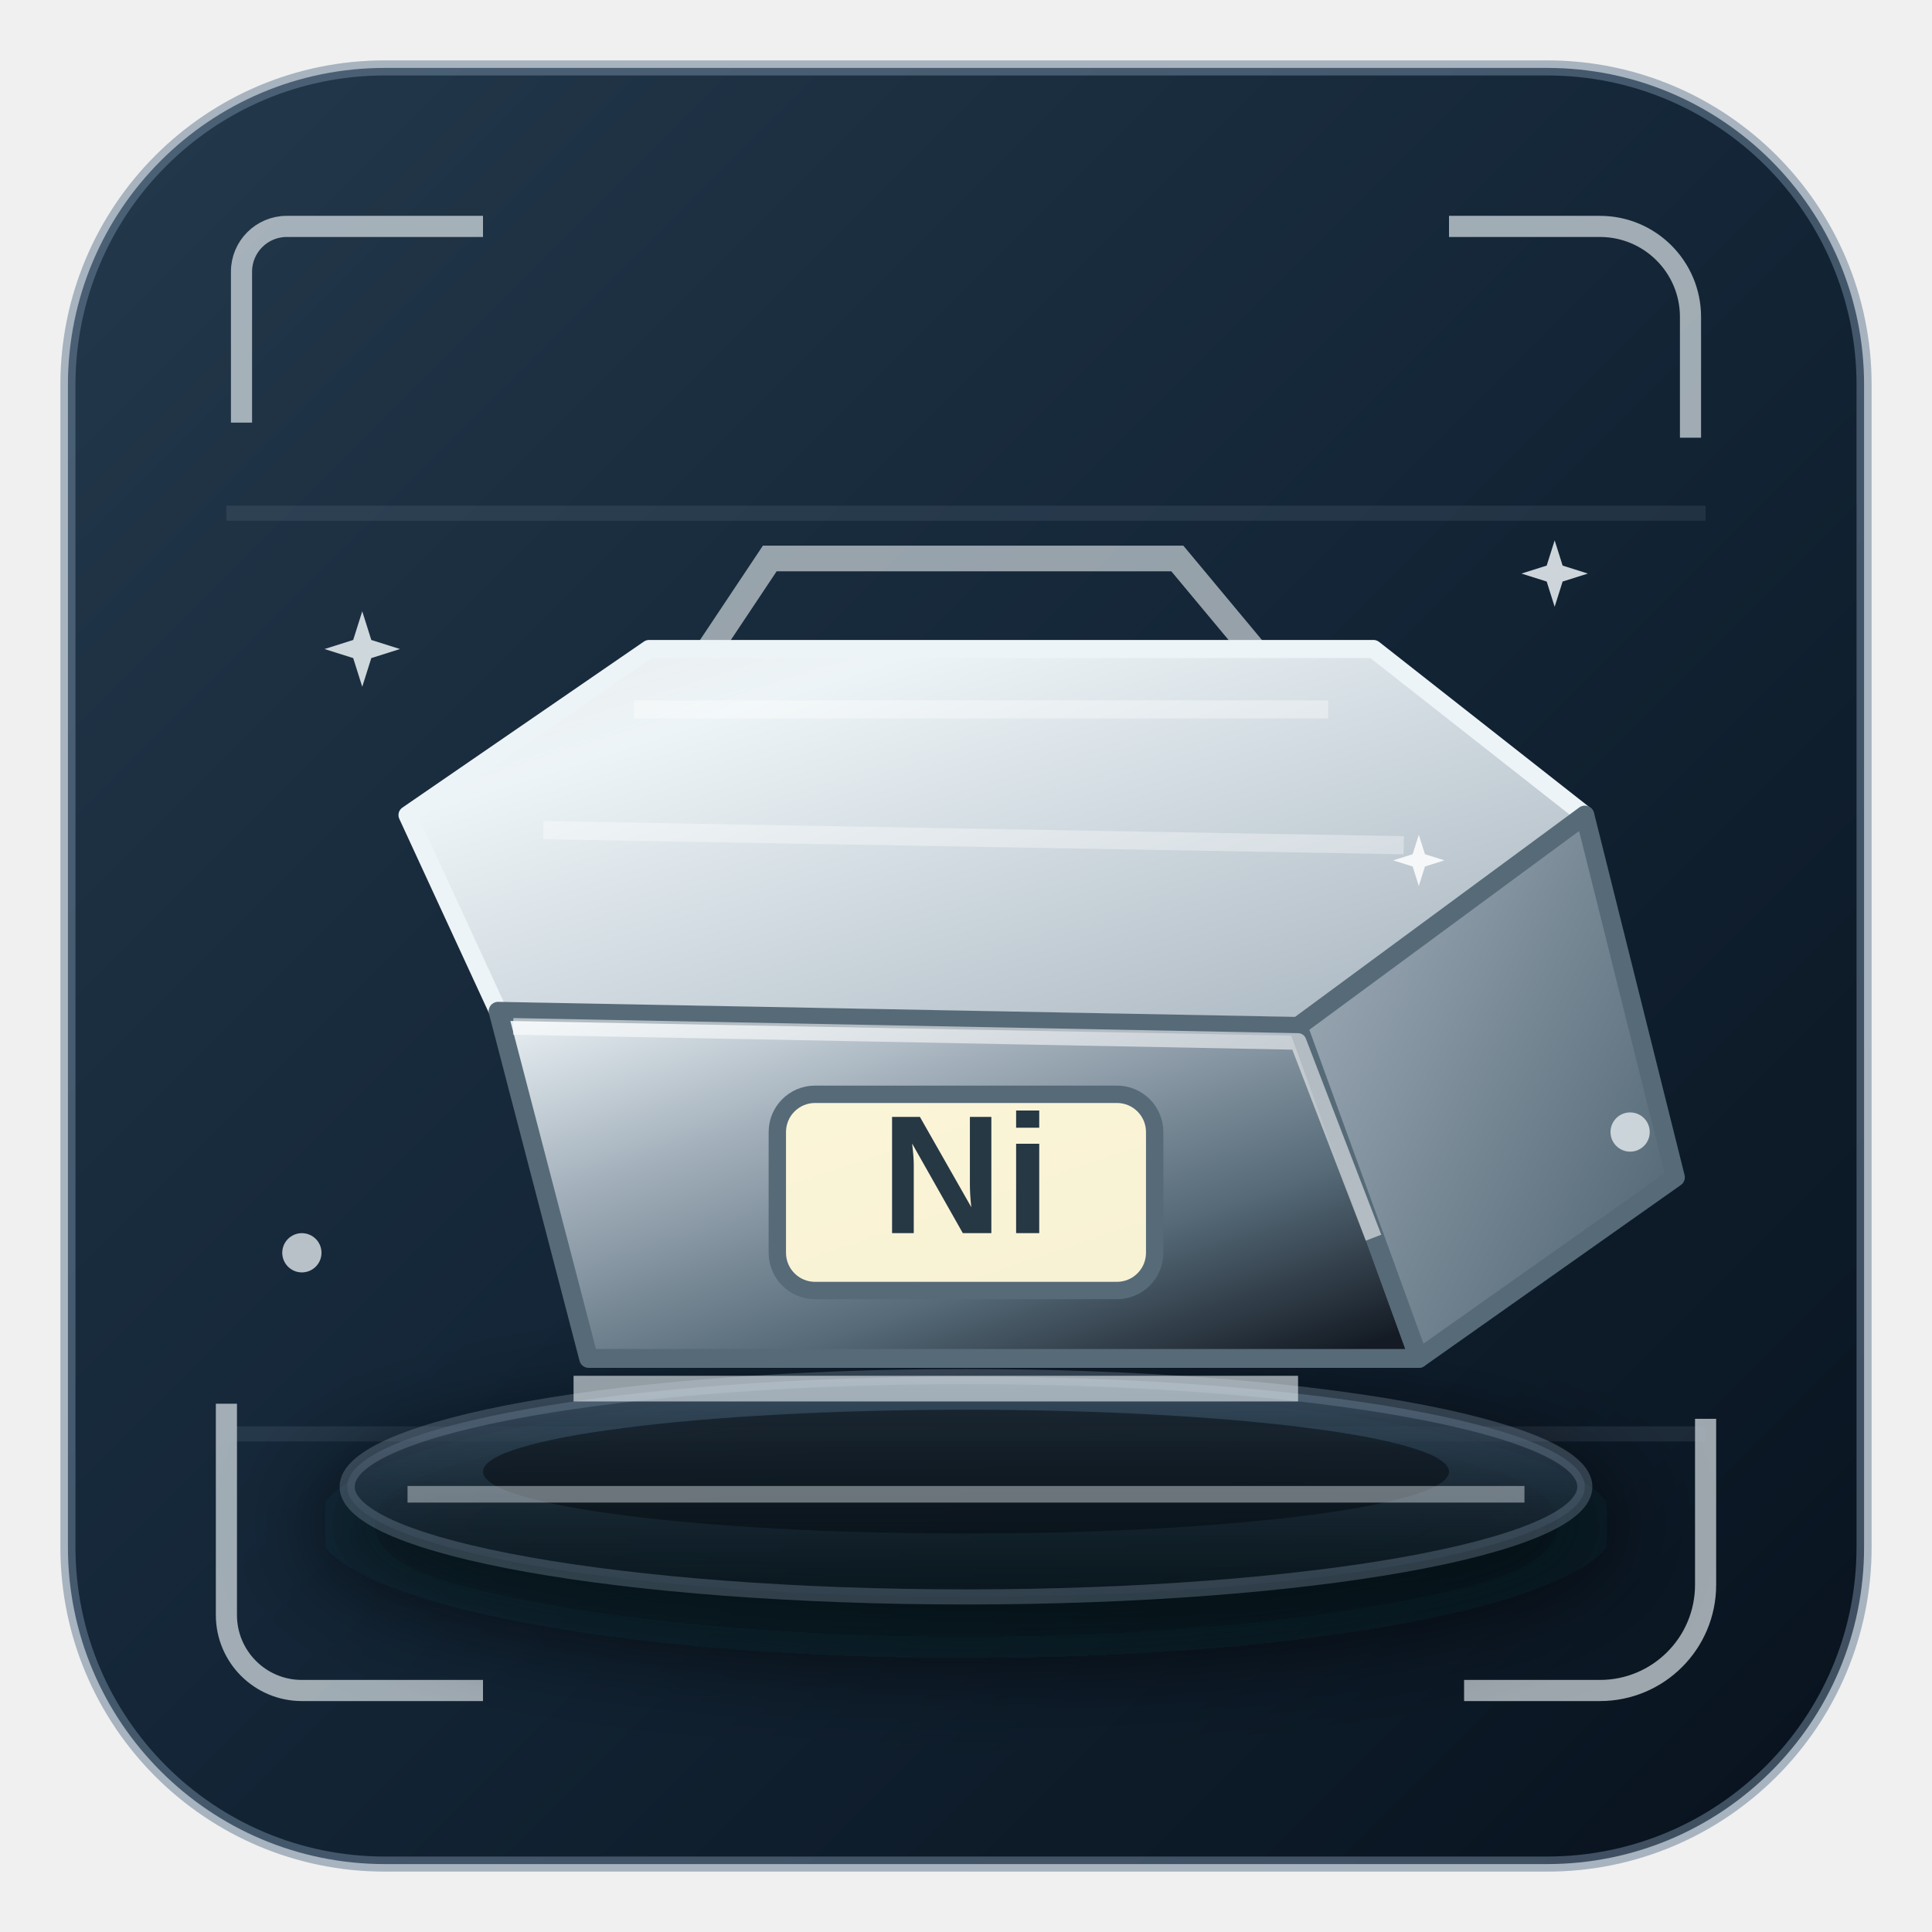
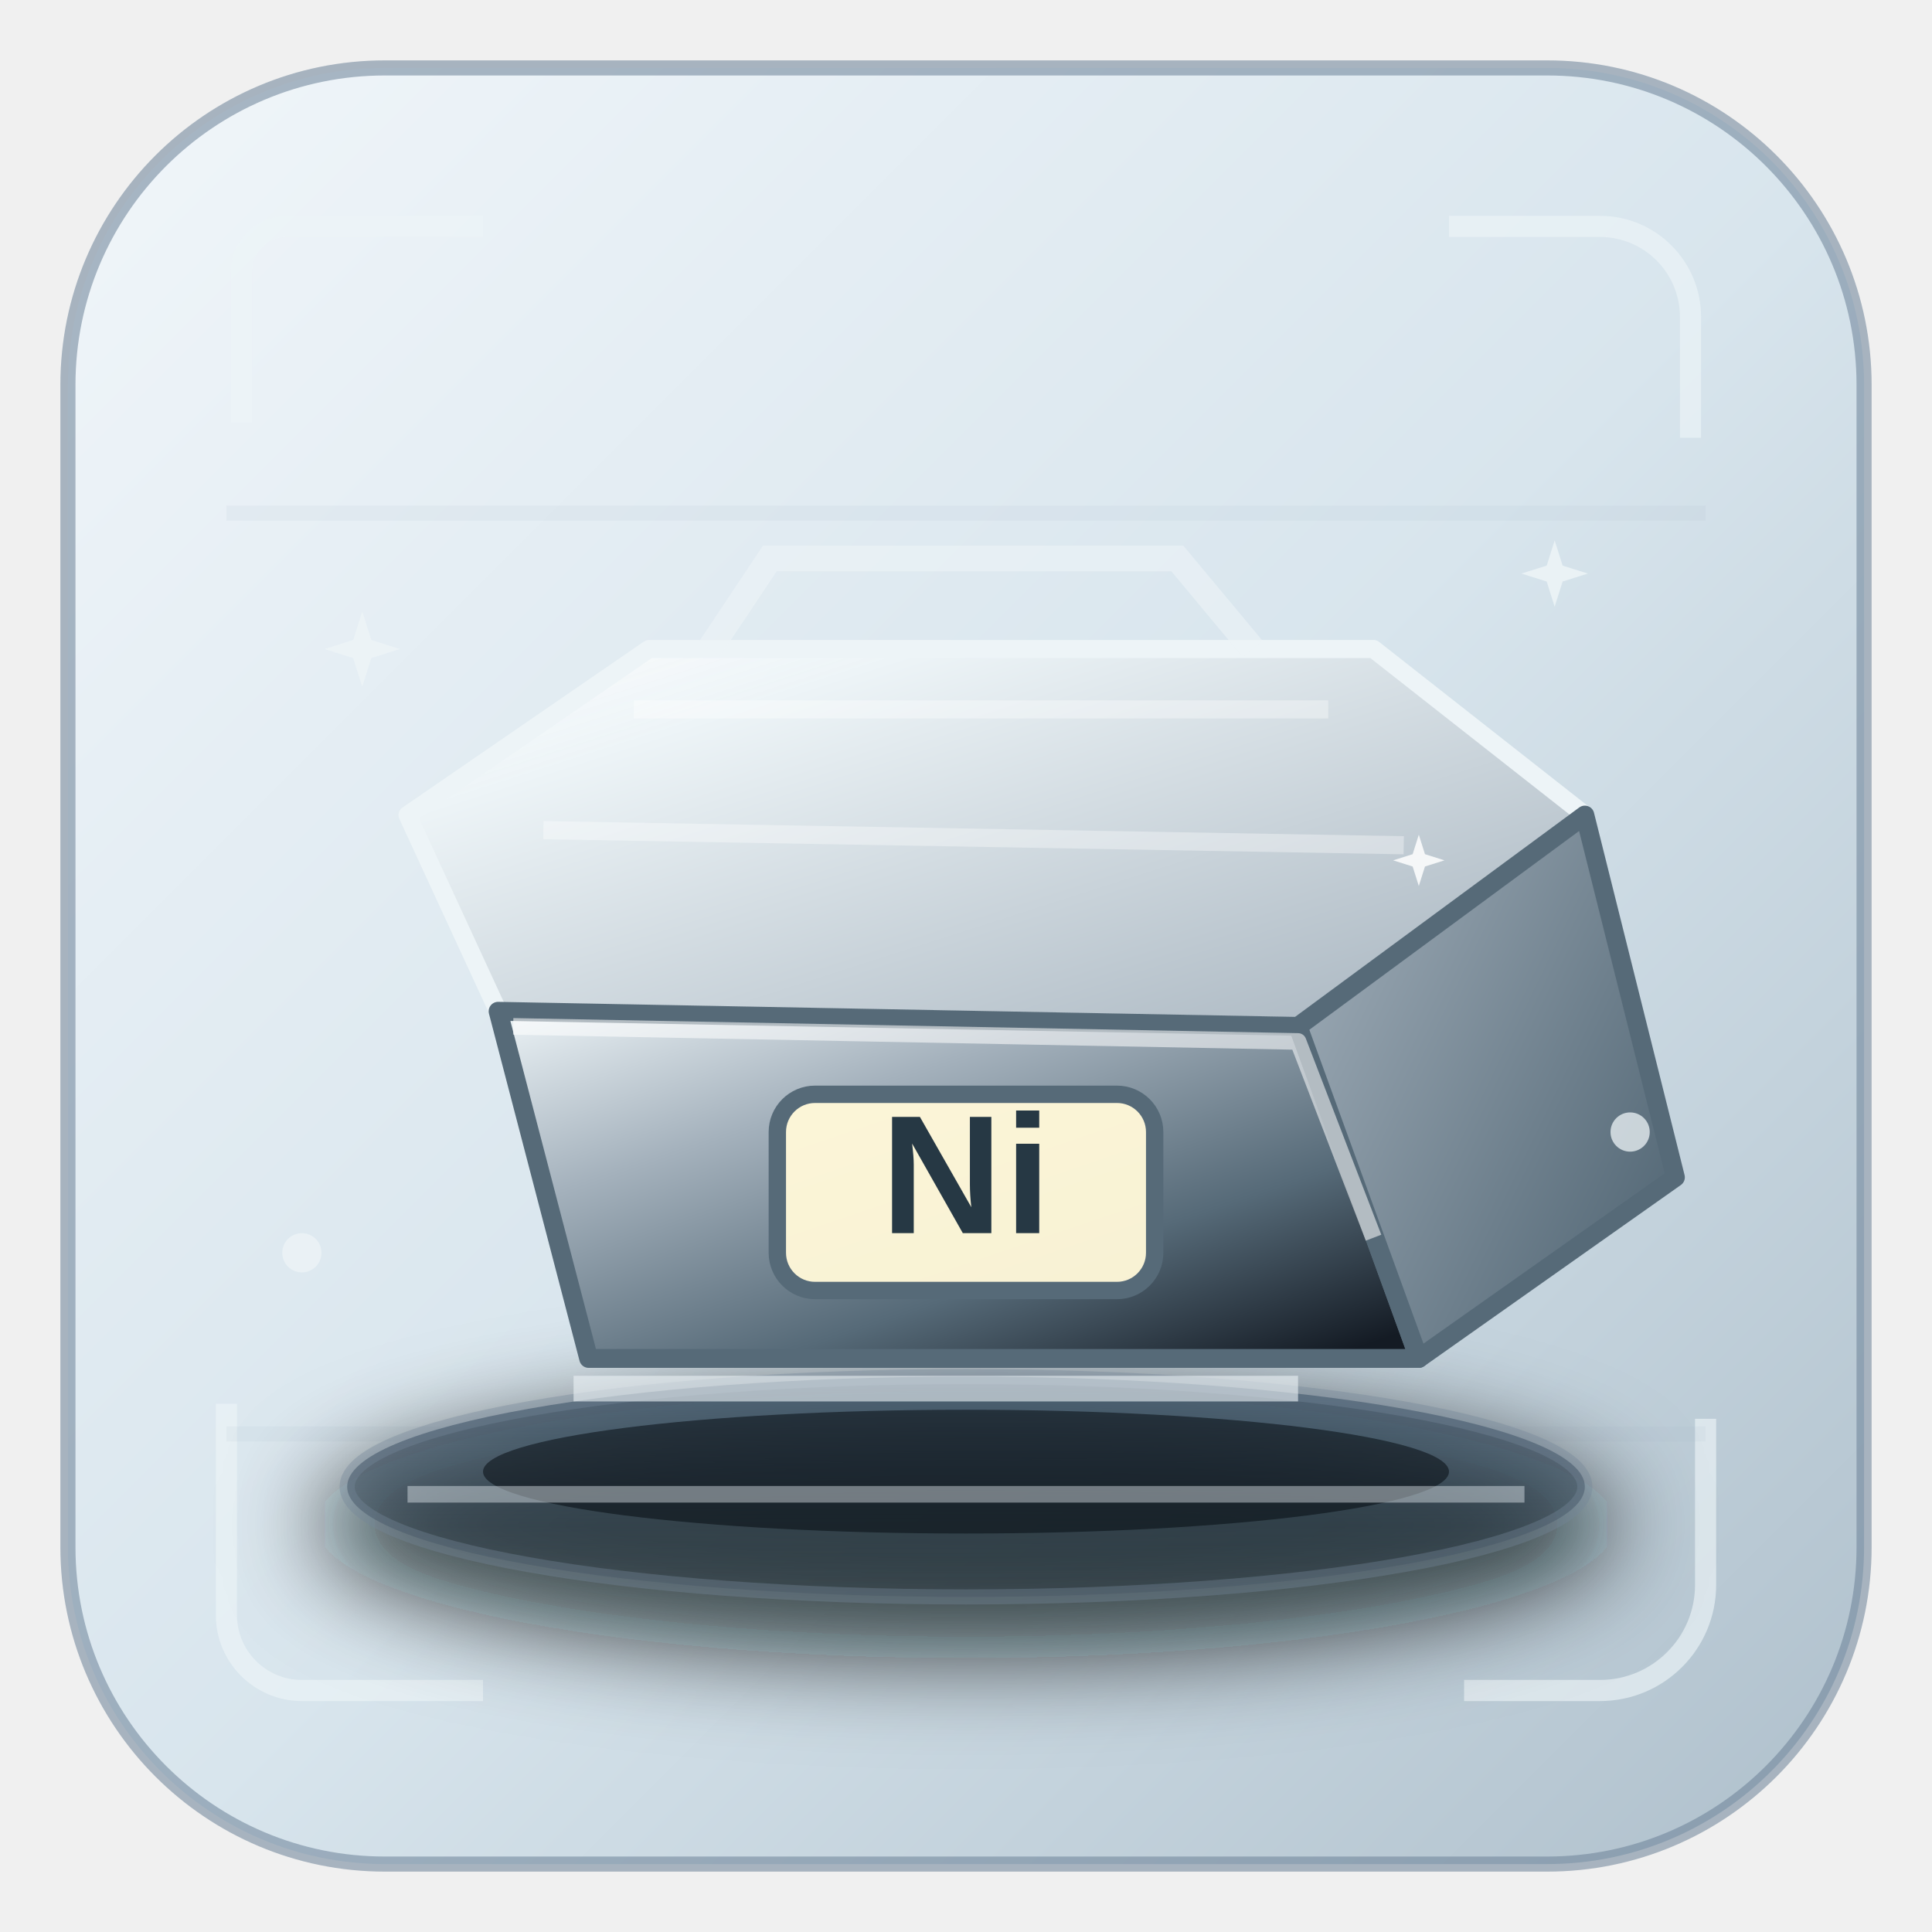
<svg xmlns="http://www.w3.org/2000/svg" width="128" height="128" viewBox="0 0 128 128" role="img" aria-labelledby="omega-nickel-title omega-nickel-desc" data-omega-icon-kind="resource" data-omega-icon-id="nickel">
  <defs>
    <linearGradient id="omega-nickel-bg" x1="0" y1="0" x2="1" y2="1">
-       <stop offset="0" stop-color="#24394c" />
-       <stop offset=".5" stop-color="#132536" />
-       <stop offset="1" stop-color="#08121d" />
+       <stop offset="0" stop-color="#f1f6fa" />
+       <stop offset=".52" stop-color="#d8e5ed" />
+       <stop offset="1" stop-color="#aebfcb" />
    </linearGradient>
    <linearGradient id="omega-nickel-metal" x1="0" y1="0" x2=".9" y2="1">
      <stop offset="0" stop-color="#edf4f7" />
      <stop offset=".32" stop-color="#a4b1bc" />
      <stop offset=".7" stop-color="#566a78" />
      <stop offset="1" stop-color="#141b24" />
    </linearGradient>
    <linearGradient id="omega-nickel-top" x1="0" y1="0" x2="1" y2="1">
      <stop offset="0" stop-color="#ffffff" stop-opacity=".9" />
      <stop offset=".22" stop-color="#edf4f7" />
      <stop offset="1" stop-color="#a4b1bc" />
    </linearGradient>
    <linearGradient id="omega-nickel-side" x1="0" y1="0" x2="1" y2=".7">
      <stop offset="0" stop-color="#a4b1bc" />
      <stop offset="1" stop-color="#566a78" />
    </linearGradient>
    <linearGradient id="omega-nickel-floor" x1="0" y1="0" x2="0" y2="1">
      <stop offset="0" stop-color="#41576b" stop-opacity=".85" />
      <stop offset="1" stop-color="#172534" stop-opacity=".25" />
    </linearGradient>
    <filter id="omega-nickel-shadow" x="-40%" y="-40%" width="180%" height="200%">
      <feGaussianBlur stdDeviation="3.1" />
    </filter>
  </defs>
  <rect x="4.5" y="4.5" width="119" height="119" rx="21" fill="url(#omega-nickel-bg)" stroke="#6b8297" stroke-opacity=".55" stroke-width="1" />
  <path d="M16 28V18a3 3 0 0 1 3-3h13M96 15h10a6 6 0 0 1 6 6v8M15 93v14a5 5 0 0 0 5 5h12M97 112h9a7 7 0 0 0 7-7V94" fill="none" stroke="#edf4f7" stroke-opacity=".65" stroke-width="1.4" />
  <path d="M15 34H113M15 95H113" stroke="#a5bac8" stroke-opacity=".11" />
  <ellipse cx="64" cy="101" rx="43" ry="8.8" fill="#02070d" opacity=".7" filter="url(#omega-nickel-shadow)" />
  <ellipse cx="64" cy="98.5" rx="41" ry="7.3" fill="url(#omega-nickel-floor)" stroke="#75889a" stroke-opacity=".38" />
  <ellipse cx="64" cy="97.5" rx="32" ry="4.1" fill="#030a10" opacity=".52" />
  <g stroke-linejoin="round">
    <path d="M27 54 43 43 91 43 105 54 86 68 33 67Z" fill="url(#omega-nickel-top)" stroke="#edf4f7" stroke-width="1.2" />
    <path d="M33 67 86 68 94 90 39 90Z" fill="url(#omega-nickel-metal)" stroke="#566a78" stroke-width="1.25" />
    <path d="M86 68 105 54 111 78 94 90Z" fill="url(#omega-nickel-side)" stroke="#566a78" stroke-width="1.25" />
    <path d="M34 68 86 69 91 82" stroke="#ffffff" stroke-opacity=".55" stroke-width="1.1" fill="none" />
    <path d="M42 47 88 47M36 55 93 56" stroke="#ffffff" stroke-opacity=".35" stroke-width="1.2" />
    <rect x="51.5" y="72.5" width="25" height="13" rx="2.5" fill="#fff7d8" fill-opacity=".96" stroke="#566a78" stroke-width="1.15" />
    <text x="64" y="81.7" font-size="11.2" font-weight="900" letter-spacing="0.1" text-anchor="middle" font-family="Arial,Helvetica,sans-serif" fill="#263844">Ni</text>
  </g>
  <path d="M47 43 51 37 78 37 83 43M38 92H86" fill="none" stroke="#edf4f7" stroke-opacity=".6" stroke-width="1.7" />
  <path d="M24 40.5L24.6 42.4 26.5 43 24.6 43.6 24 45.5 23.4 43.6 21.5 43 23.4 42.4Z" fill="#edf4f7" opacity=".85" />
  <path d="M103 35.8L103.528 37.472 105.2 38 103.528 38.528 103 40.2 102.472 38.528 100.8 38 102.472 37.472Z" fill="#edf4f7" opacity=".85" />
  <path d="M94 55.3L94.408 56.592 95.7 57 94.408 57.408 94 58.7 93.592 57.408 92.3 57 93.592 56.592Z" fill="#fff" opacity=".85" />
  <path d="M27 99H101" stroke="#edf4f7" stroke-opacity=".42" stroke-width="1.1" />
  <circle cx="20" cy="83" r="1.3" fill="#edf4f7" opacity=".75" />
  <circle cx="108" cy="75" r="1.3" fill="#edf4f7" opacity=".75" />
</svg>
